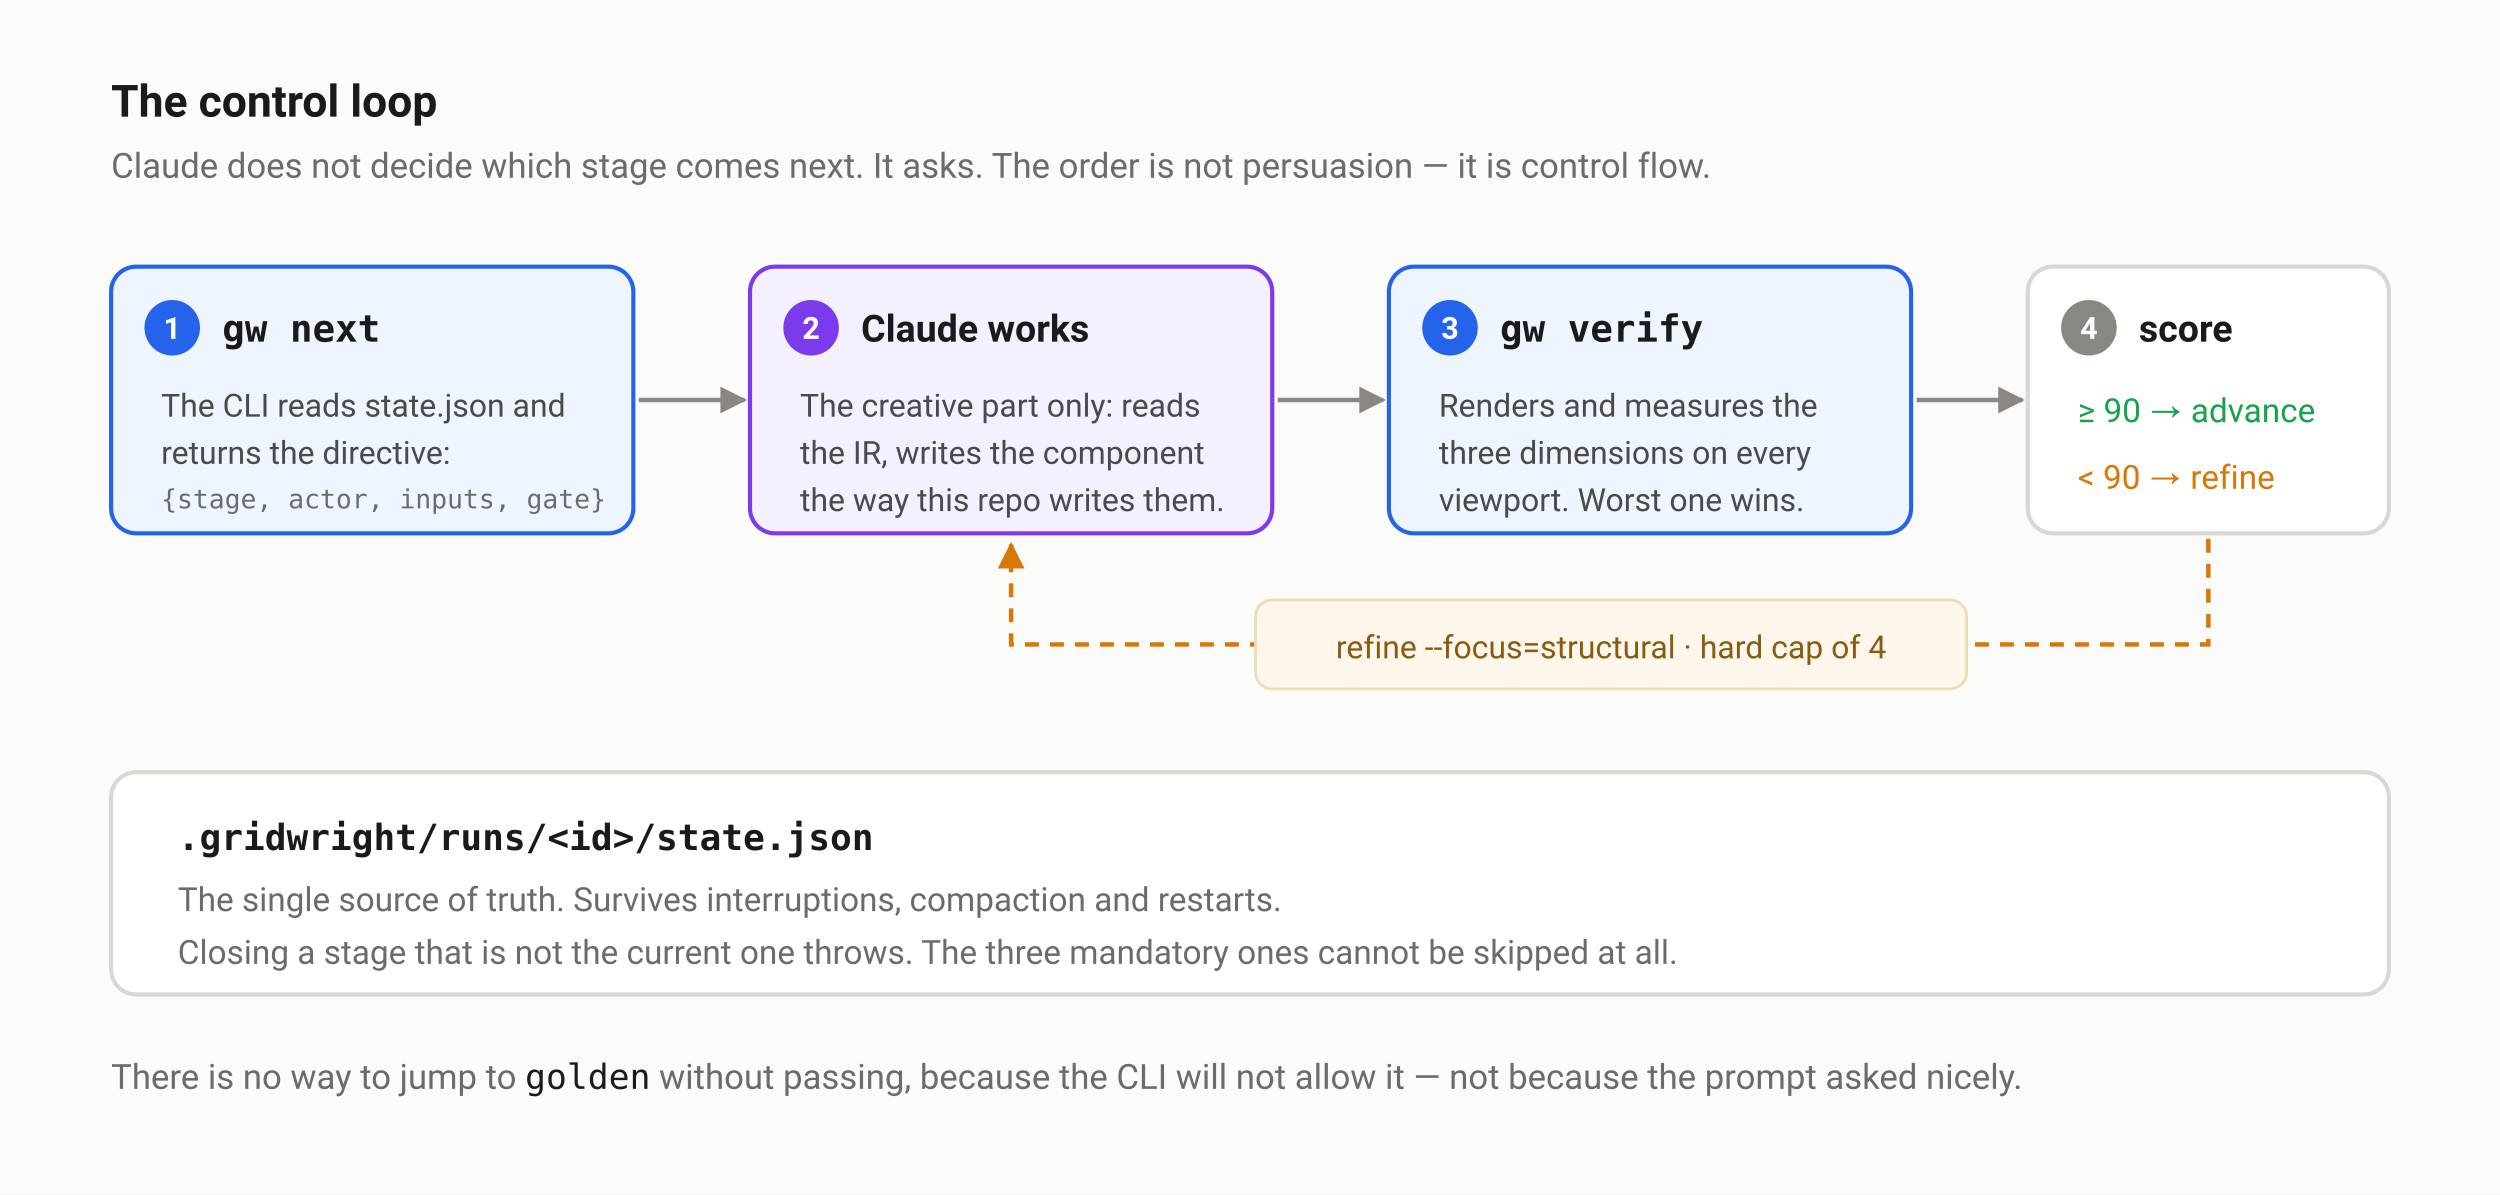
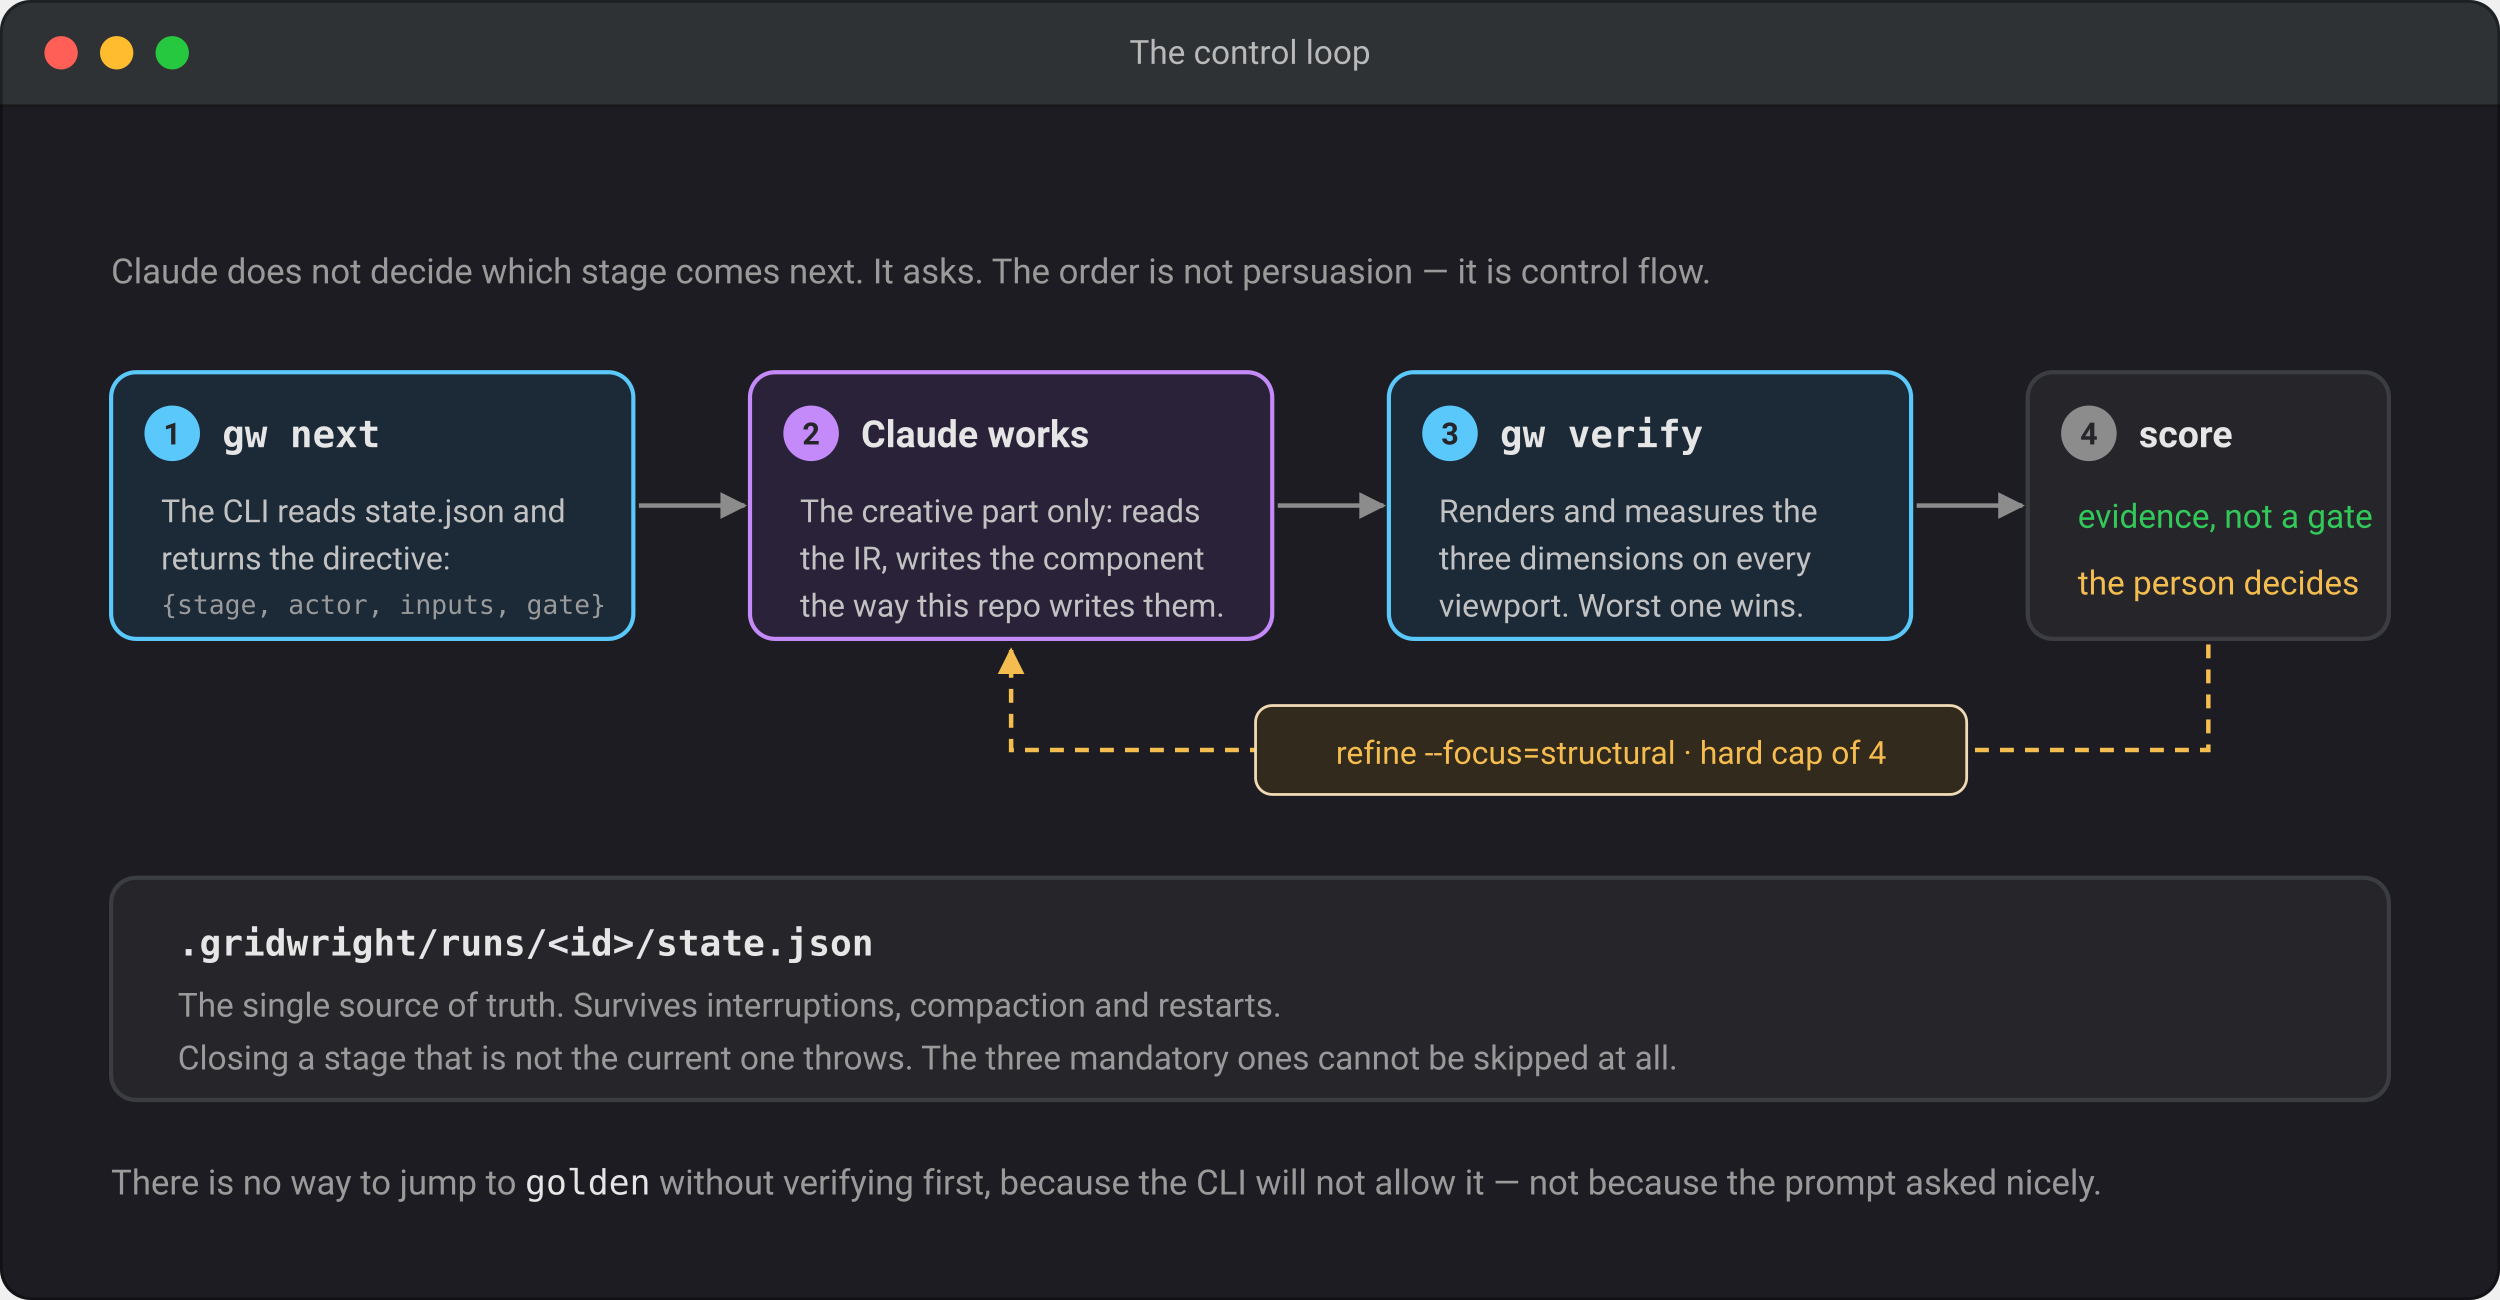
- <svg xmlns="http://www.w3.org/2000/svg" viewBox="0 0 900 430" width="900" height="430" font-family="ui-sans-serif, -apple-system, Segoe UI, Roboto, Helvetica, Arial, sans-serif">
+ <svg xmlns="http://www.w3.org/2000/svg" viewBox="0 0 900 468" width="900" height="468" font-family="ui-sans-serif, -apple-system, BlinkMacSystemFont, Segoe UI, Roboto, sans-serif">
  <defs>
-     <marker id="a" viewBox="0 0 10 10" refX="9" refY="5" markerWidth="6" markerHeight="6" orient="auto-start-reverse">
-       <path d="M0 0 L10 5 L0 10 z" fill="#8a8681" />
-     </marker>
-     <marker id="r" viewBox="0 0 10 10" refX="9" refY="5" markerWidth="6" markerHeight="6" orient="auto-start-reverse">
-       <path d="M0 0 L10 5 L0 10 z" fill="#d97706" />
-     </marker>
+     <clipPath id="win">
+       <rect x="0" y="0" width="900" height="468" rx="11" />
+     </clipPath>
+     <filter id="shadow" x="-10%" y="-10%" width="120%" height="130%">
+       <feDropShadow dx="0" dy="6" stdDeviation="10" flood-color="#000" flood-opacity=".28" />
+     </filter>
  </defs>
-   <rect width="900" height="430" fill="#fbfbfa" />
-   <text x="40" y="42" font-size="16" font-weight="700" fill="#1a1a1a">The control loop</text>
-   <text x="40" y="64" font-size="12.5" fill="#6b6b6b">Claude does not decide which stage comes next. It asks. The order is not persuasion — it is control flow.</text>
-   <rect x="40" y="96" width="188" height="96" rx="9" fill="#eff5ff" stroke="#2563eb" stroke-width="1.5" />
-   <circle cx="62" cy="118" r="10" fill="#2563eb" />
-   <text x="62" y="122" font-size="11" font-weight="700" fill="#ffffff" text-anchor="middle">1</text>
-   <text x="80" y="123" font-size="13.5" font-weight="600" font-family="ui-monospace, SFMono-Regular, Menlo, monospace" fill="#1a1a1a">gw next</text>
-   <text x="58" y="150" font-size="11.5" fill="#4a4a4a">The CLI reads state.json and</text>
-   <text x="58" y="167" font-size="11.5" fill="#4a4a4a">returns the directive:</text>
-   <text x="58" y="183" font-size="9.5" font-family="ui-monospace, SFMono-Regular, Menlo, monospace" fill="#6b6b6b">{stage, actor, inputs, gate}</text>
-   <line x1="230" y1="144" x2="268" y2="144" stroke="#8a8681" stroke-width="1.6" marker-end="url(#a)" />
-   <rect x="270" y="96" width="188" height="96" rx="9" fill="#f5f0ff" stroke="#7c3aed" stroke-width="1.5" />
-   <circle cx="292" cy="118" r="10" fill="#7c3aed" />
-   <text x="292" y="122" font-size="11" font-weight="700" fill="#ffffff" text-anchor="middle">2</text>
-   <text x="310" y="123" font-size="13.5" font-weight="600" fill="#1a1a1a">Claude works</text>
-   <text x="288" y="150" font-size="11.5" fill="#4a4a4a">The creative part only: reads</text>
-   <text x="288" y="167" font-size="11.5" fill="#4a4a4a">the IR, writes the component</text>
-   <text x="288" y="184" font-size="11.5" fill="#4a4a4a">the way this repo writes them.</text>
-   <line x1="460" y1="144" x2="498" y2="144" stroke="#8a8681" stroke-width="1.6" marker-end="url(#a)" />
-   <rect x="500" y="96" width="188" height="96" rx="9" fill="#eff5ff" stroke="#2563eb" stroke-width="1.5" />
-   <circle cx="522" cy="118" r="10" fill="#2563eb" />
-   <text x="522" y="122" font-size="11" font-weight="700" fill="#ffffff" text-anchor="middle">3</text>
-   <text x="540" y="123" font-size="13.5" font-weight="600" font-family="ui-monospace, SFMono-Regular, Menlo, monospace" fill="#1a1a1a">gw verify</text>
-   <text x="518" y="150" font-size="11.5" fill="#4a4a4a">Renders and measures the</text>
-   <text x="518" y="167" font-size="11.5" fill="#4a4a4a">three dimensions on every</text>
-   <text x="518" y="184" font-size="11.5" fill="#4a4a4a">viewport. Worst one wins.</text>
-   <line x1="690" y1="144" x2="728" y2="144" stroke="#8a8681" stroke-width="1.6" marker-end="url(#a)" />
-   <rect x="730" y="96" width="130" height="96" rx="9" fill="#ffffff" stroke="#d9d7d2" stroke-width="1.5" />
-   <circle cx="752" cy="118" r="10" fill="#8a8681" />
-   <text x="752" y="122" font-size="11" font-weight="700" fill="#ffffff" text-anchor="middle">4</text>
-   <text x="770" y="123" font-size="13.5" font-weight="600" fill="#1a1a1a">score</text>
-   <text x="748" y="152" font-size="12" fill="#16a34a">≥ 90  →  advance</text>
-   <text x="748" y="176" font-size="12" fill="#d97706">&lt; 90  →  refine</text>
-   <path d="M795 194 L795 232 L364 232 L364 196" fill="none" stroke="#d97706" stroke-width="1.6" stroke-dasharray="5 4" marker-end="url(#r)" />
-   <rect x="452" y="216" width="256" height="32" rx="6" fill="#fff7ec" stroke="#f0d9b5" stroke-width="1" />
-   <text x="580" y="237" font-size="11.5" fill="#8a5a10" text-anchor="middle">refine --focus=structural · hard cap of 4</text>
-   <rect x="40" y="278" width="820" height="80" rx="9" fill="#ffffff" stroke="#d9d7d2" stroke-width="1.5" />
-   <text x="64" y="306" font-size="13" font-weight="600" font-family="ui-monospace, SFMono-Regular, Menlo, monospace" fill="#1a1a1a">.gridwright/runs/&lt;id&gt;/state.json</text>
-   <text x="64" y="328" font-size="12" fill="#6b6b6b">The single source of truth. Survives interruptions, compaction and restarts.</text>
-   <text x="64" y="347" font-size="12" fill="#6b6b6b">Closing a stage that is not the current one throws. The three mandatory ones cannot be skipped at all.</text>
-   <text x="40" y="392" font-size="12.5" fill="#6b6b6b">There is no way to jump to <tspan font-family="ui-monospace, SFMono-Regular, Menlo, monospace" fill="#1a1a1a">golden</tspan> without passing, because the CLI will not allow it — not because the prompt asked nicely.</text>
+   <g clip-path="url(#win)" filter="url(#shadow)">
+     <rect x="0" y="0" width="900" height="468" fill="#1d1f21" />
+     <rect x="0" y="0" width="900" height="38" fill="#2f3134" />
+     <circle cx="22" cy="19.0" r="6" fill="#ff5f57" />
+     <circle cx="42" cy="19.0" r="6" fill="#febc2e" />
+     <circle cx="62" cy="19.0" r="6" fill="#28c840" />
+     <text x="450.0" y="23.0" font-size="12" fill="#b9b9b9" text-anchor="middle">The control loop</text>
+     <line x1="0" y1="38" x2="900" y2="38" stroke="#000" stroke-opacity=".35" />
+     <g transform="translate(0 38)">
+       <defs>
+         <marker id="a" viewBox="0 0 10 10" refX="9" refY="5" markerWidth="6" markerHeight="6" orient="auto-start-reverse">
+           <path d="M0 0 L10 5 L0 10 z" fill="#8c8c8c" />
+         </marker>
+         <marker id="r" viewBox="0 0 10 10" refX="9" refY="5" markerWidth="6" markerHeight="6" orient="auto-start-reverse">
+           <path d="M0 0 L10 5 L0 10 z" fill="#f5bd4f" />
+         </marker>
+       </defs>
+       <text x="40" y="64" font-size="12.5" fill="#9a9a9a">Claude does not decide which stage comes next. It asks. The order is not persuasion — it is control flow.</text>
+       <rect x="40" y="96" width="188" height="96" rx="9" fill="#1b2a38" stroke="#5ac8fa" stroke-width="1.5" />
+       <circle cx="62" cy="118" r="10" fill="#5ac8fa" />
+       <text x="62" y="122" font-size="11" font-weight="700" fill="#26282b" text-anchor="middle">1</text>
+       <text x="80" y="123" font-size="13.5" font-weight="600" font-family="ui-monospace, SFMono-Regular, Menlo, monospace" fill="#e6e6e6">gw next</text>
+       <text x="58" y="150" font-size="11.5" fill="#c2c2c2">The CLI reads state.json and</text>
+       <text x="58" y="167" font-size="11.5" fill="#c2c2c2">returns the directive:</text>
+       <text x="58" y="183" font-size="9.5" font-family="ui-monospace, SFMono-Regular, Menlo, monospace" fill="#9a9a9a">{stage, actor, inputs, gate}</text>
+       <line x1="230" y1="144" x2="268" y2="144" stroke="#8c8c8c" stroke-width="1.6" marker-end="url(#a)" />
+       <rect x="270" y="96" width="188" height="96" rx="9" fill="#2a2338" stroke="#c58af9" stroke-width="1.5" />
+       <circle cx="292" cy="118" r="10" fill="#c58af9" />
+       <text x="292" y="122" font-size="11" font-weight="700" fill="#26282b" text-anchor="middle">2</text>
+       <text x="310" y="123" font-size="13.5" font-weight="600" fill="#e6e6e6">Claude works</text>
+       <text x="288" y="150" font-size="11.5" fill="#c2c2c2">The creative part only: reads</text>
+       <text x="288" y="167" font-size="11.5" fill="#c2c2c2">the IR, writes the component</text>
+       <text x="288" y="184" font-size="11.5" fill="#c2c2c2">the way this repo writes them.</text>
+       <line x1="460" y1="144" x2="498" y2="144" stroke="#8c8c8c" stroke-width="1.6" marker-end="url(#a)" />
+       <rect x="500" y="96" width="188" height="96" rx="9" fill="#1b2a38" stroke="#5ac8fa" stroke-width="1.5" />
+       <circle cx="522" cy="118" r="10" fill="#5ac8fa" />
+       <text x="522" y="122" font-size="11" font-weight="700" fill="#26282b" text-anchor="middle">3</text>
+       <text x="540" y="123" font-size="13.5" font-weight="600" font-family="ui-monospace, SFMono-Regular, Menlo, monospace" fill="#e6e6e6">gw verify</text>
+       <text x="518" y="150" font-size="11.5" fill="#c2c2c2">Renders and measures the</text>
+       <text x="518" y="167" font-size="11.5" fill="#c2c2c2">three dimensions on every</text>
+       <text x="518" y="184" font-size="11.5" fill="#c2c2c2">viewport. Worst one wins.</text>
+       <line x1="690" y1="144" x2="728" y2="144" stroke="#8c8c8c" stroke-width="1.6" marker-end="url(#a)" />
+       <rect x="730" y="96" width="130" height="96" rx="9" fill="#26282b" stroke="#3a3d41" stroke-width="1.5" />
+       <circle cx="752" cy="118" r="10" fill="#8c8c8c" />
+       <text x="752" y="122" font-size="11" font-weight="700" fill="#26282b" text-anchor="middle">4</text>
+       <text x="770" y="123" font-size="13.5" font-weight="600" fill="#e6e6e6">score</text>
+       <text x="748" y="152" font-size="12" fill="#33c85a">evidence, not a gate</text>
+       <text x="748" y="176" font-size="12" fill="#f5bd4f">the person decides</text>
+       <path d="M795 194 L795 232 L364 232 L364 196" fill="none" stroke="#f5bd4f" stroke-width="1.6" stroke-dasharray="5 4" marker-end="url(#r)" />
+       <rect x="452" y="216" width="256" height="32" rx="6" fill="#33291a" stroke="#f0d9b5" stroke-width="1" />
+       <text x="580" y="237" font-size="11.5" fill="#f5bd4f" text-anchor="middle">refine --focus=structural · hard cap of 4</text>
+       <rect x="40" y="278" width="820" height="80" rx="9" fill="#26282b" stroke="#3a3d41" stroke-width="1.5" />
+       <text x="64" y="306" font-size="13" font-weight="600" font-family="ui-monospace, SFMono-Regular, Menlo, monospace" fill="#e6e6e6">.gridwright/runs/&lt;id&gt;/state.json</text>
+       <text x="64" y="328" font-size="12" fill="#9a9a9a">The single source of truth. Survives interruptions, compaction and restarts.</text>
+       <text x="64" y="347" font-size="12" fill="#9a9a9a">Closing a stage that is not the current one throws. The three mandatory ones cannot be skipped at all.</text>
+       <text x="40" y="392" font-size="12.5" fill="#9a9a9a">There is no way to jump to <tspan font-family="ui-monospace, SFMono-Regular, Menlo, monospace" fill="#e6e6e6">golden</tspan> without verifying first, because the CLI will not allow it — not because the prompt asked nicely.</text>
+     </g>
+   </g>
+   <rect x=".5" y=".5" width="899" height="467" rx="11" fill="none" stroke="#000" stroke-opacity=".35" />
</svg>
